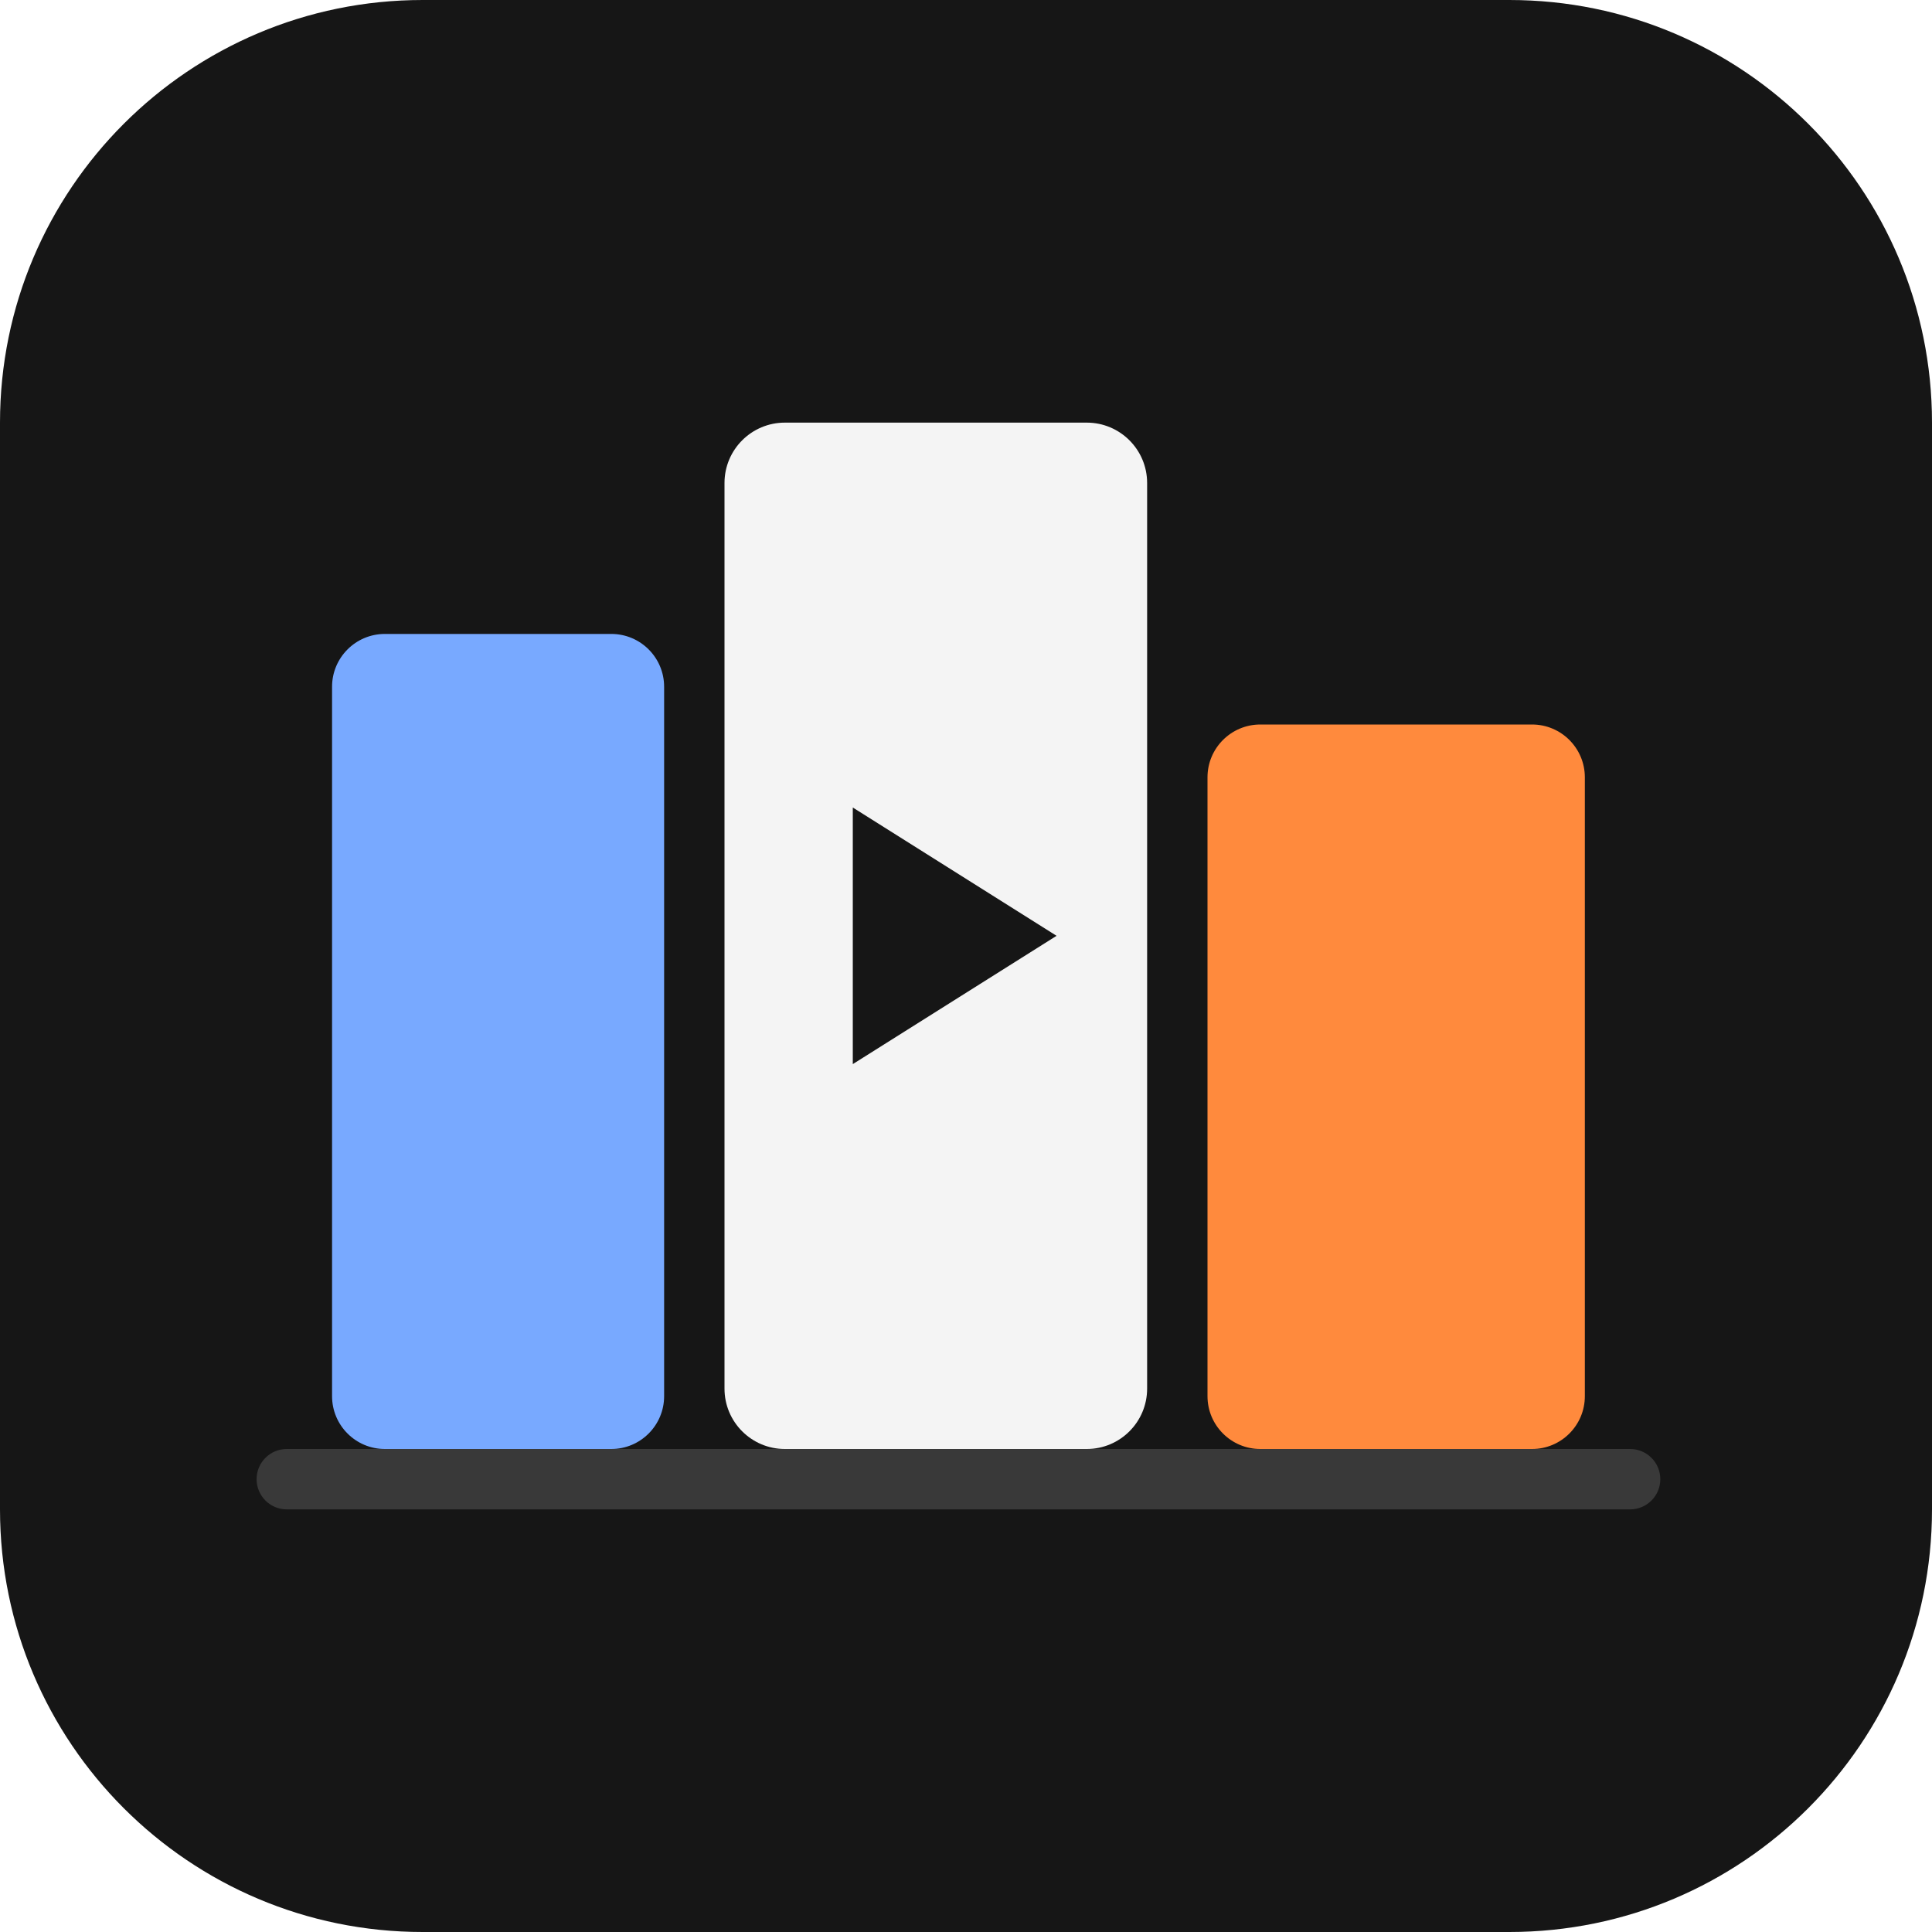
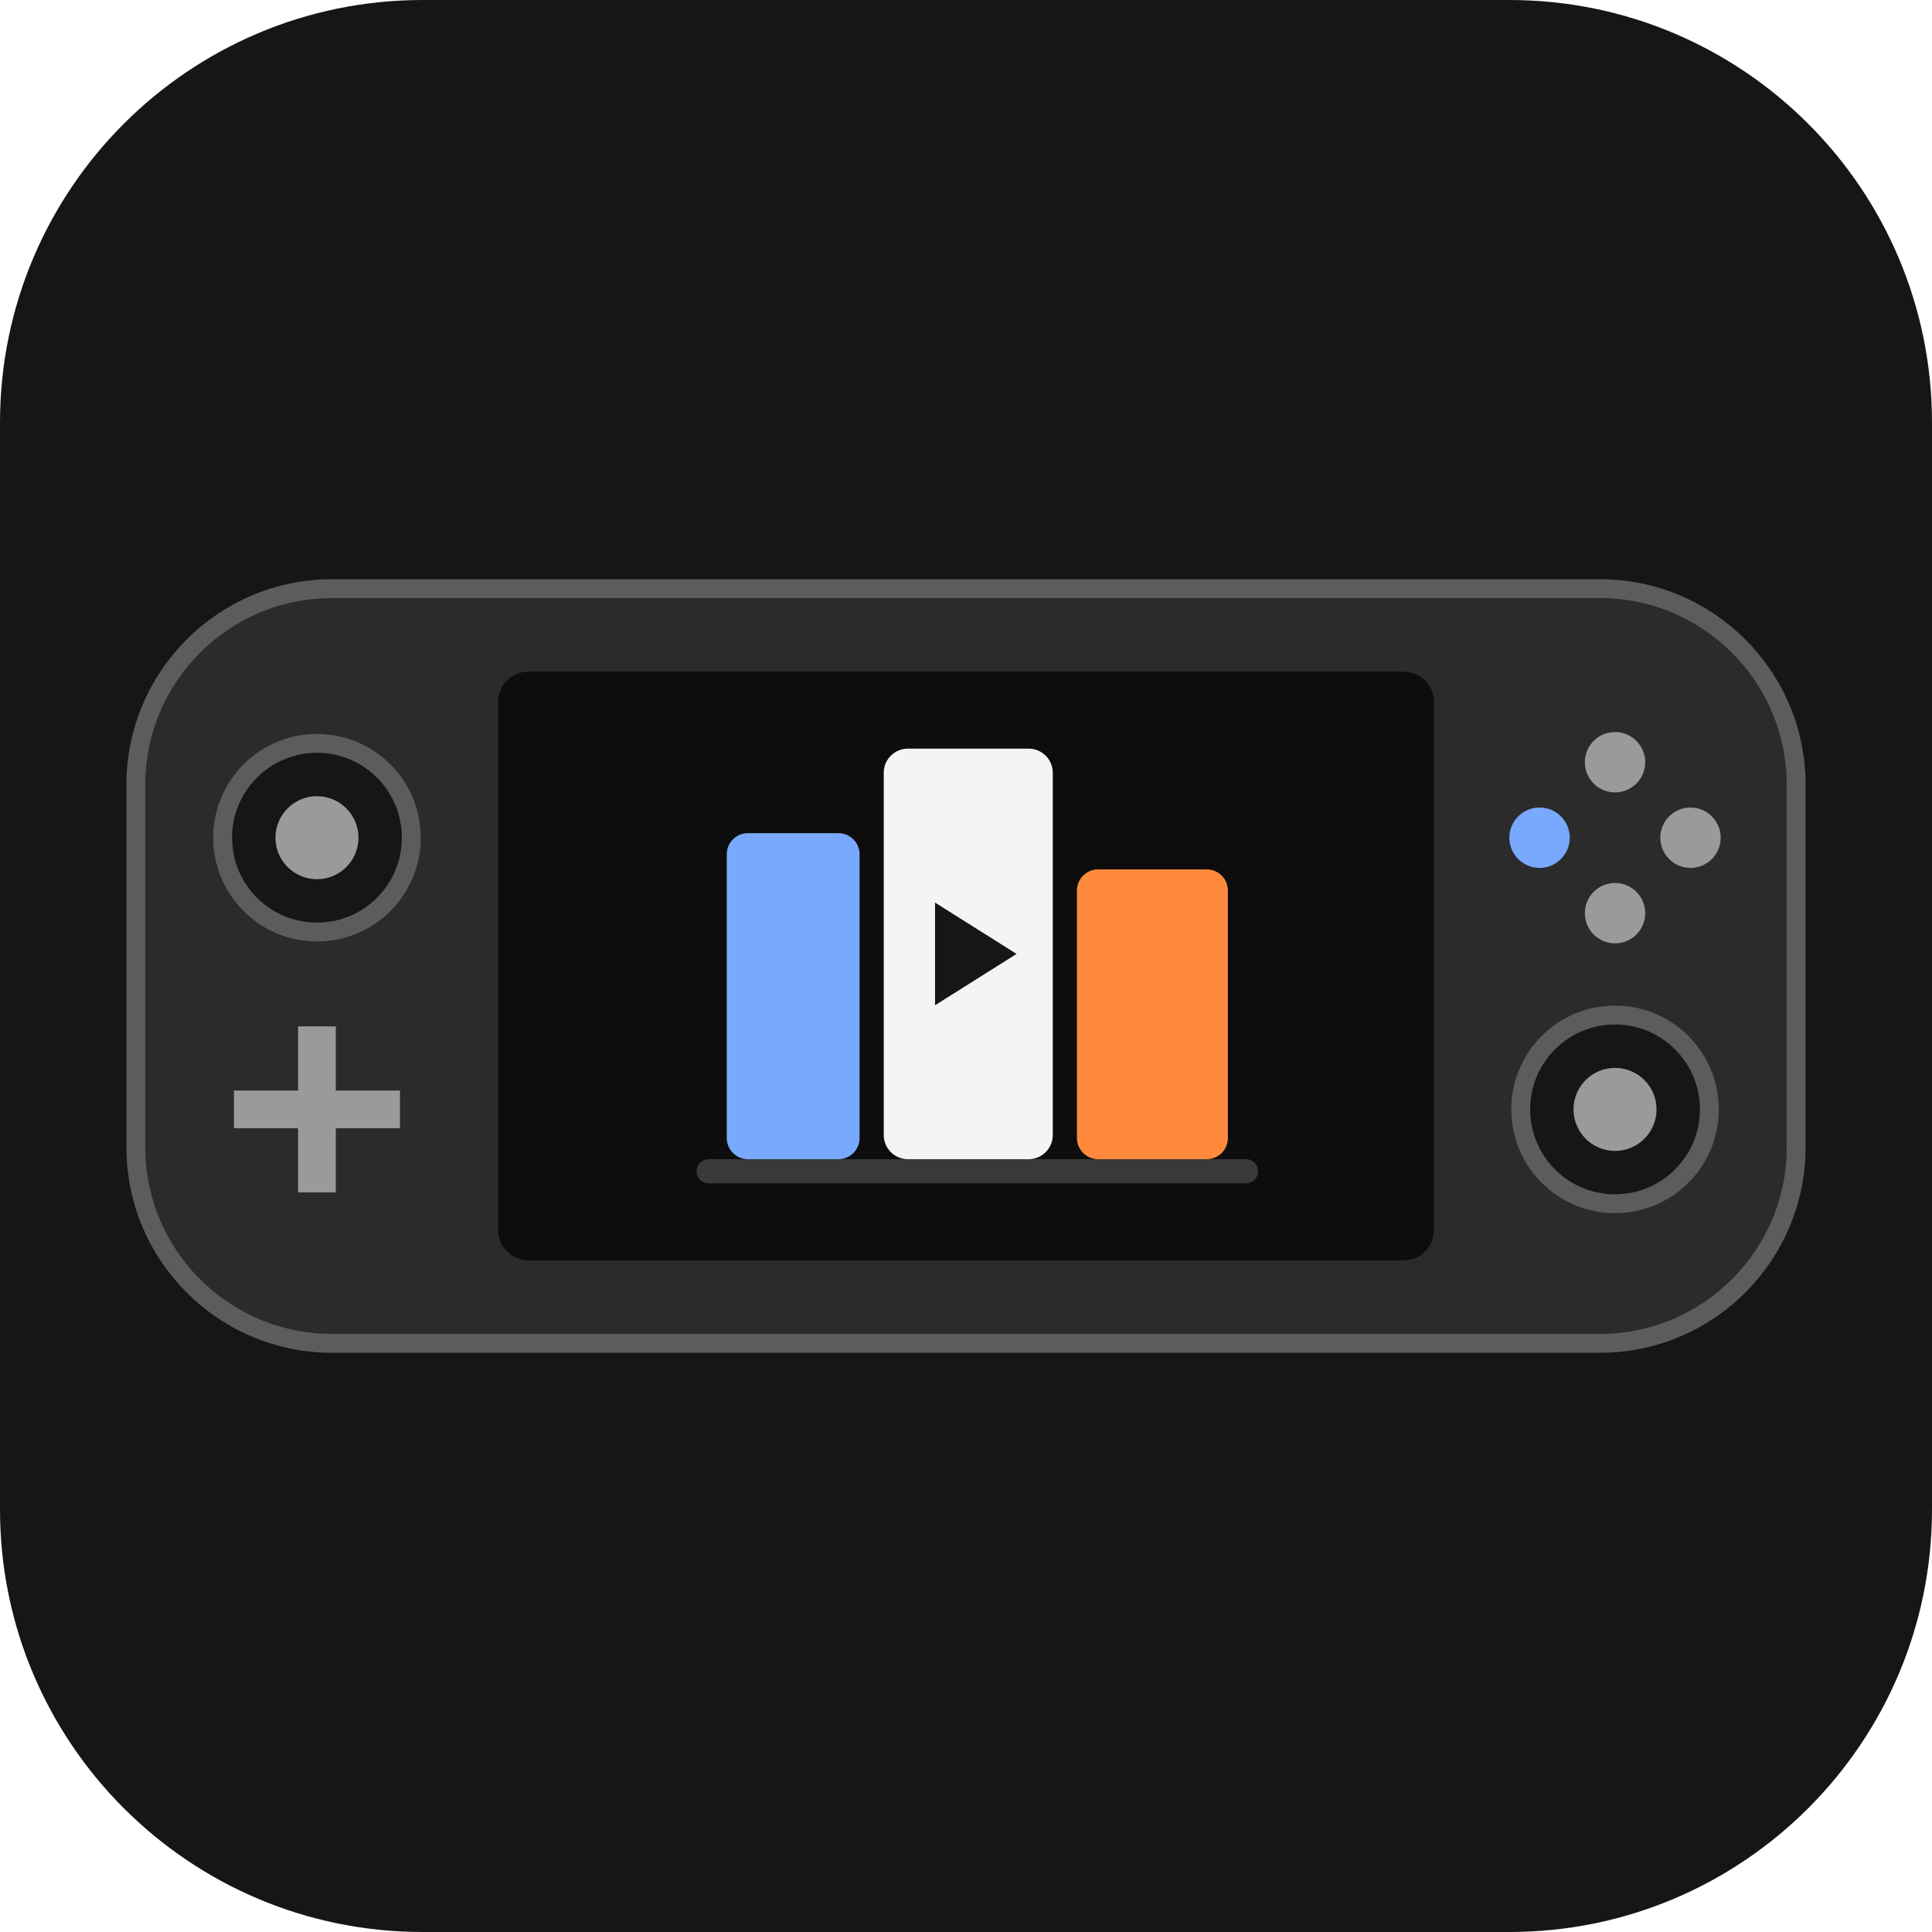
<svg xmlns="http://www.w3.org/2000/svg" width="512" height="512" viewBox="0 0 512 512">
  <rect width="512" height="512" rx="112" fill="#161616" />
-   <g transform="translate(88 112)">
-     <rect x="0.0" y="56.0" width="88.0" height="216.0" rx="14.0" fill="#78a9ff" />
-     <rect x="104.0" y="0.0" width="112.0" height="272.0" rx="16.0" fill="#f4f4f4" />
-     <path d="M138.0 102.0L138.0 170.0L192.0 136.0Z" fill="#161616" />
-     <rect x="232.0" y="80.0" width="100.0" height="192.0" rx="14.0" fill="#ff8a3d" />
-     <rect x="-20.0" y="272.0" width="372.0" height="16.0" rx="8.0" fill="#393939" />
+   <g transform="translate(36 156) scale(1.0)">
+     <rect width="440" height="200" rx="52" fill="#2b2b2b" stroke="#5c5c5c" stroke-width="5" />
+     <rect x="96" y="22" width="248" height="156" rx="8" fill="#0d0d0d" />
+     <g transform="translate(156.6 42.4)">
+       <rect x="0.0" y="22.4" width="35.2" height="86.4" rx="5.6" fill="#78a9ff" />
+       <rect x="41.6" y="0.0" width="44.8" height="108.8" rx="6.4" fill="#f4f4f4" />
+       <path d="M55.2 40.8L55.2 68.0L76.8 54.4Z" fill="#161616" />
+       <rect x="92.8" y="32.0" width="40.0" height="76.8" rx="5.6" fill="#ff8a3d" />
+       <rect x="-8.0" y="108.8" width="148.8" height="6.4" rx="3.2" fill="#393939" />
+     </g>
+     <circle cx="48" cy="66" r="25" fill="#161616" stroke="#5c5c5c" stroke-width="5" />
+     <circle cx="48" cy="66" r="11" fill="#9a9a9a" />
+     <rect x="43" y="116" width="10" height="44" fill="#9a9a9a" />
+     <rect x="26" y="133" width="44" height="10" fill="#9a9a9a" />
+     <circle cx="392" cy="138" r="25" fill="#161616" stroke="#5c5c5c" stroke-width="5" />
+     <circle cx="392" cy="138" r="11" fill="#9a9a9a" />
+     <circle cx="392" cy="46" r="8" fill="#9a9a9a" />
+     <circle cx="412" cy="66" r="8" fill="#9a9a9a" />
+     <circle cx="392" cy="86" r="8" fill="#9a9a9a" />
+     <circle cx="372" cy="66" r="8" fill="#78a9ff" />
  </g>
</svg>
